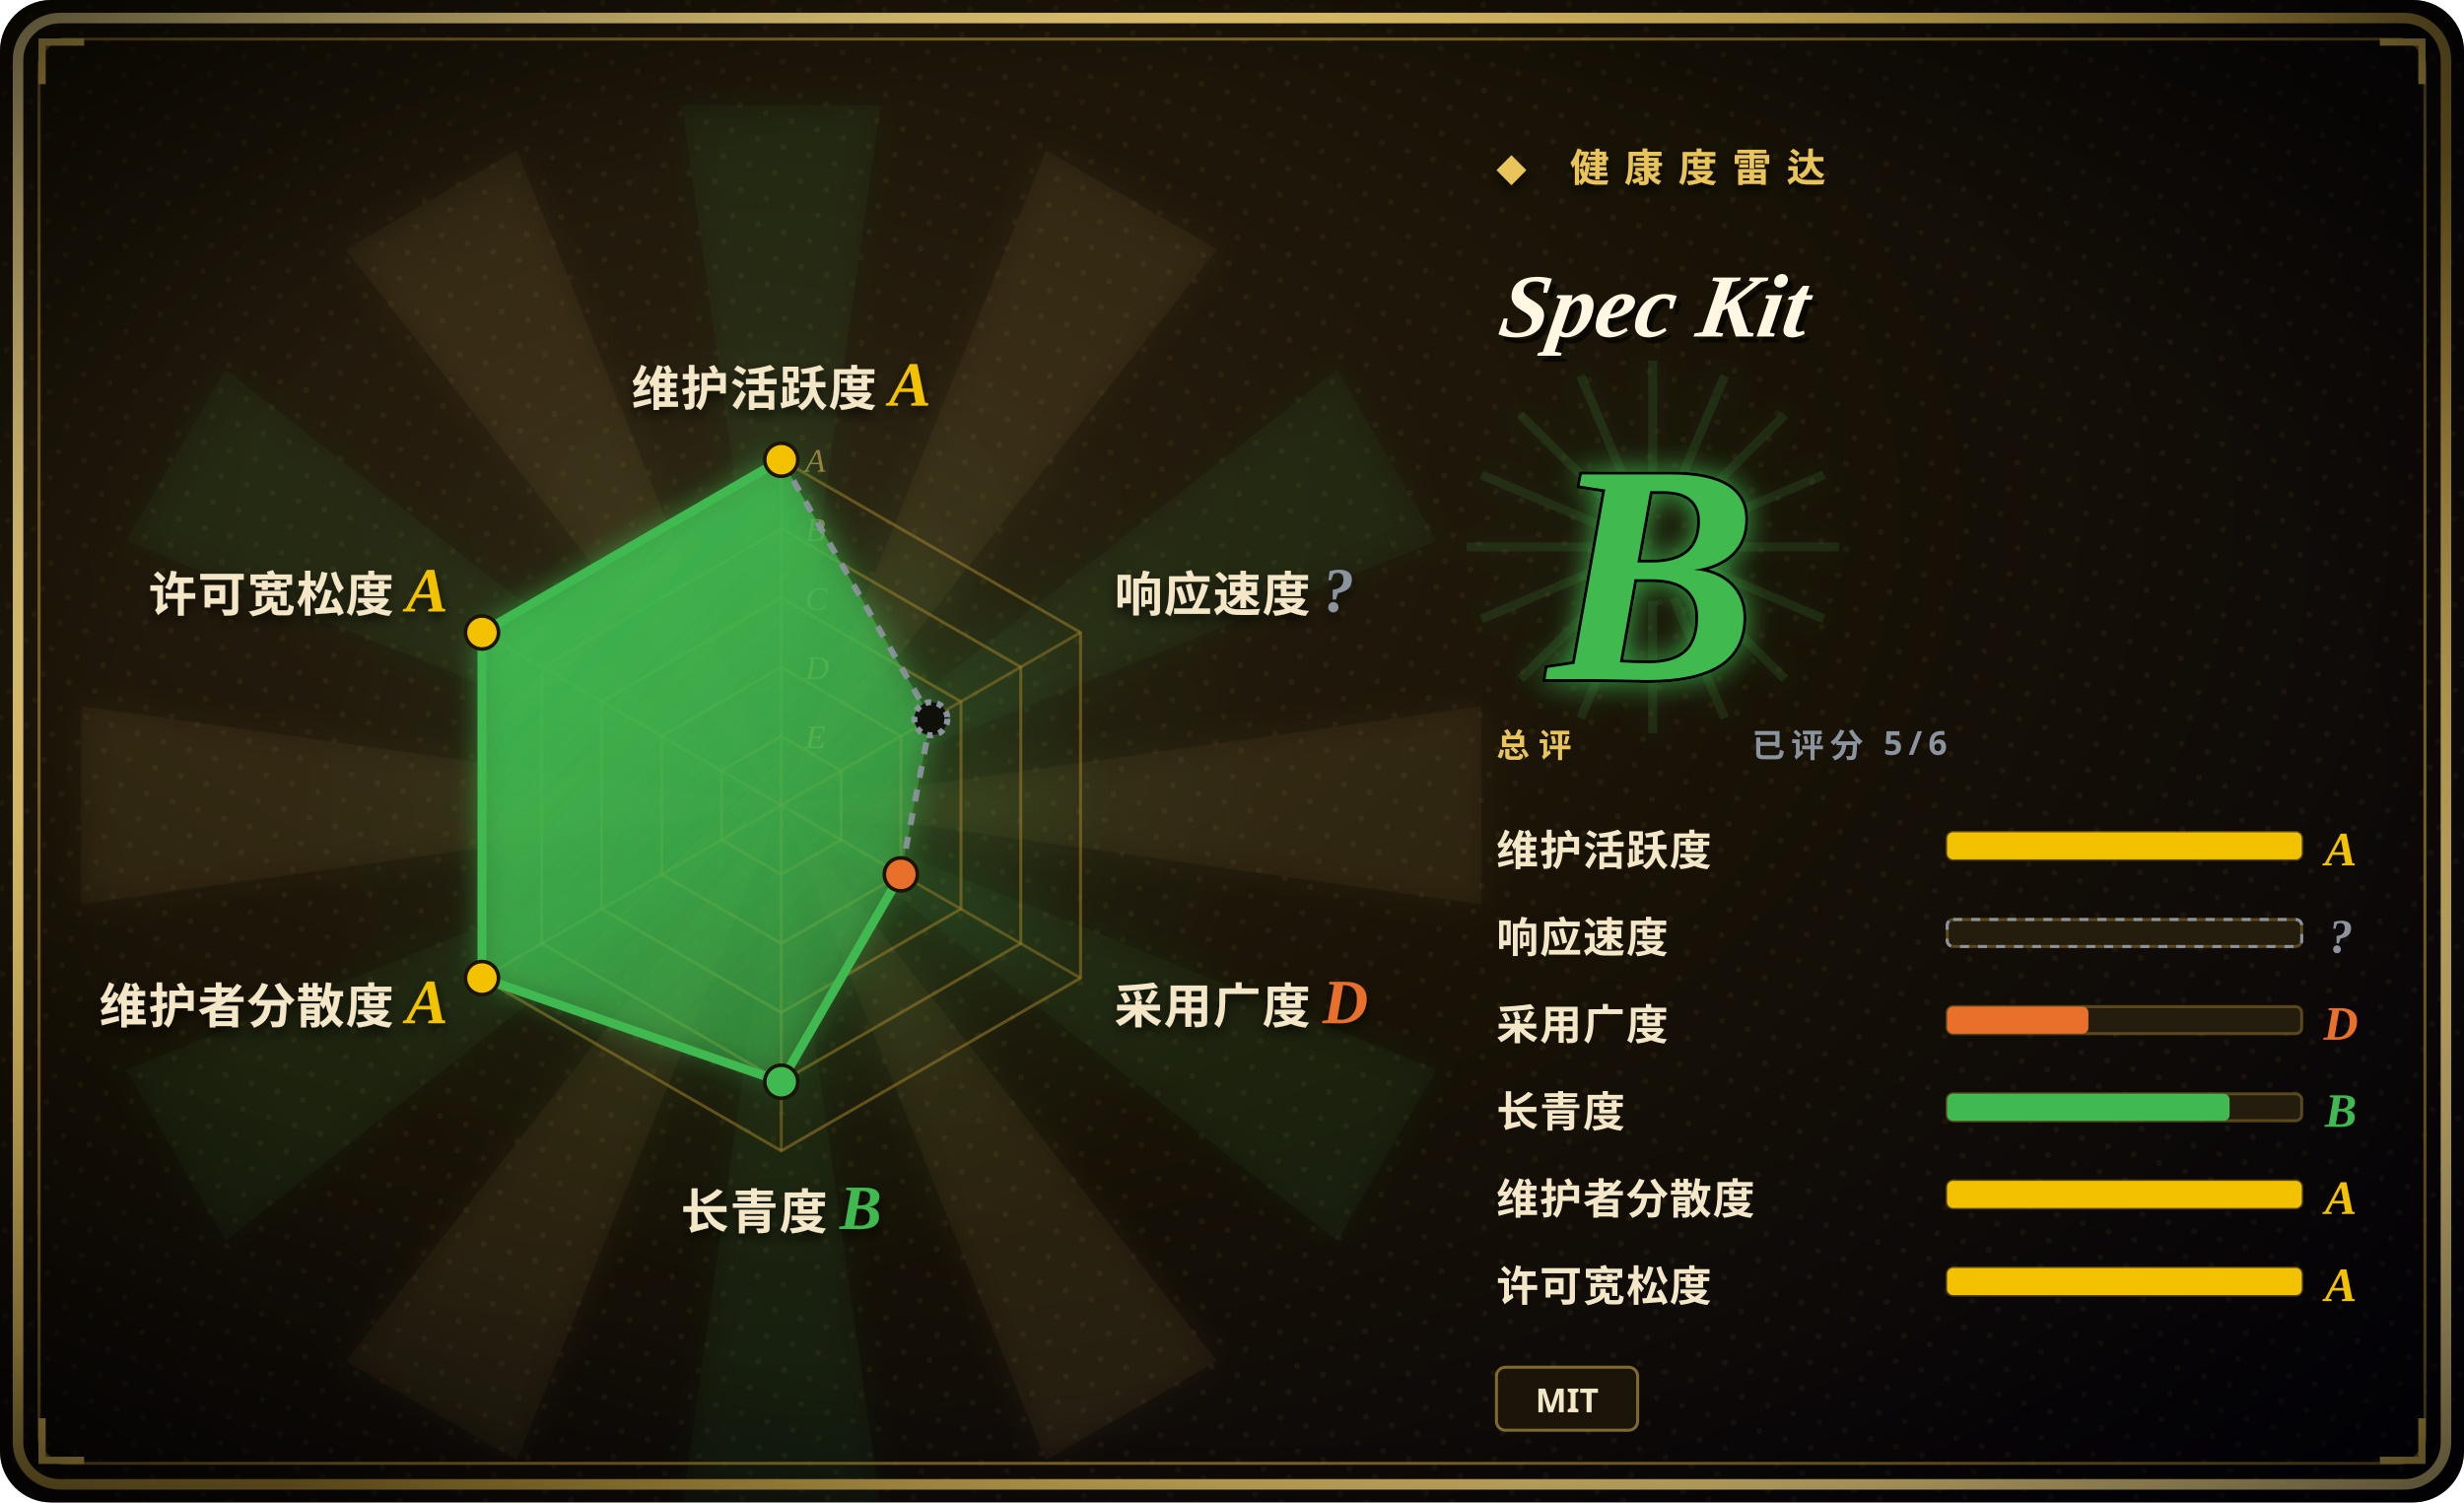
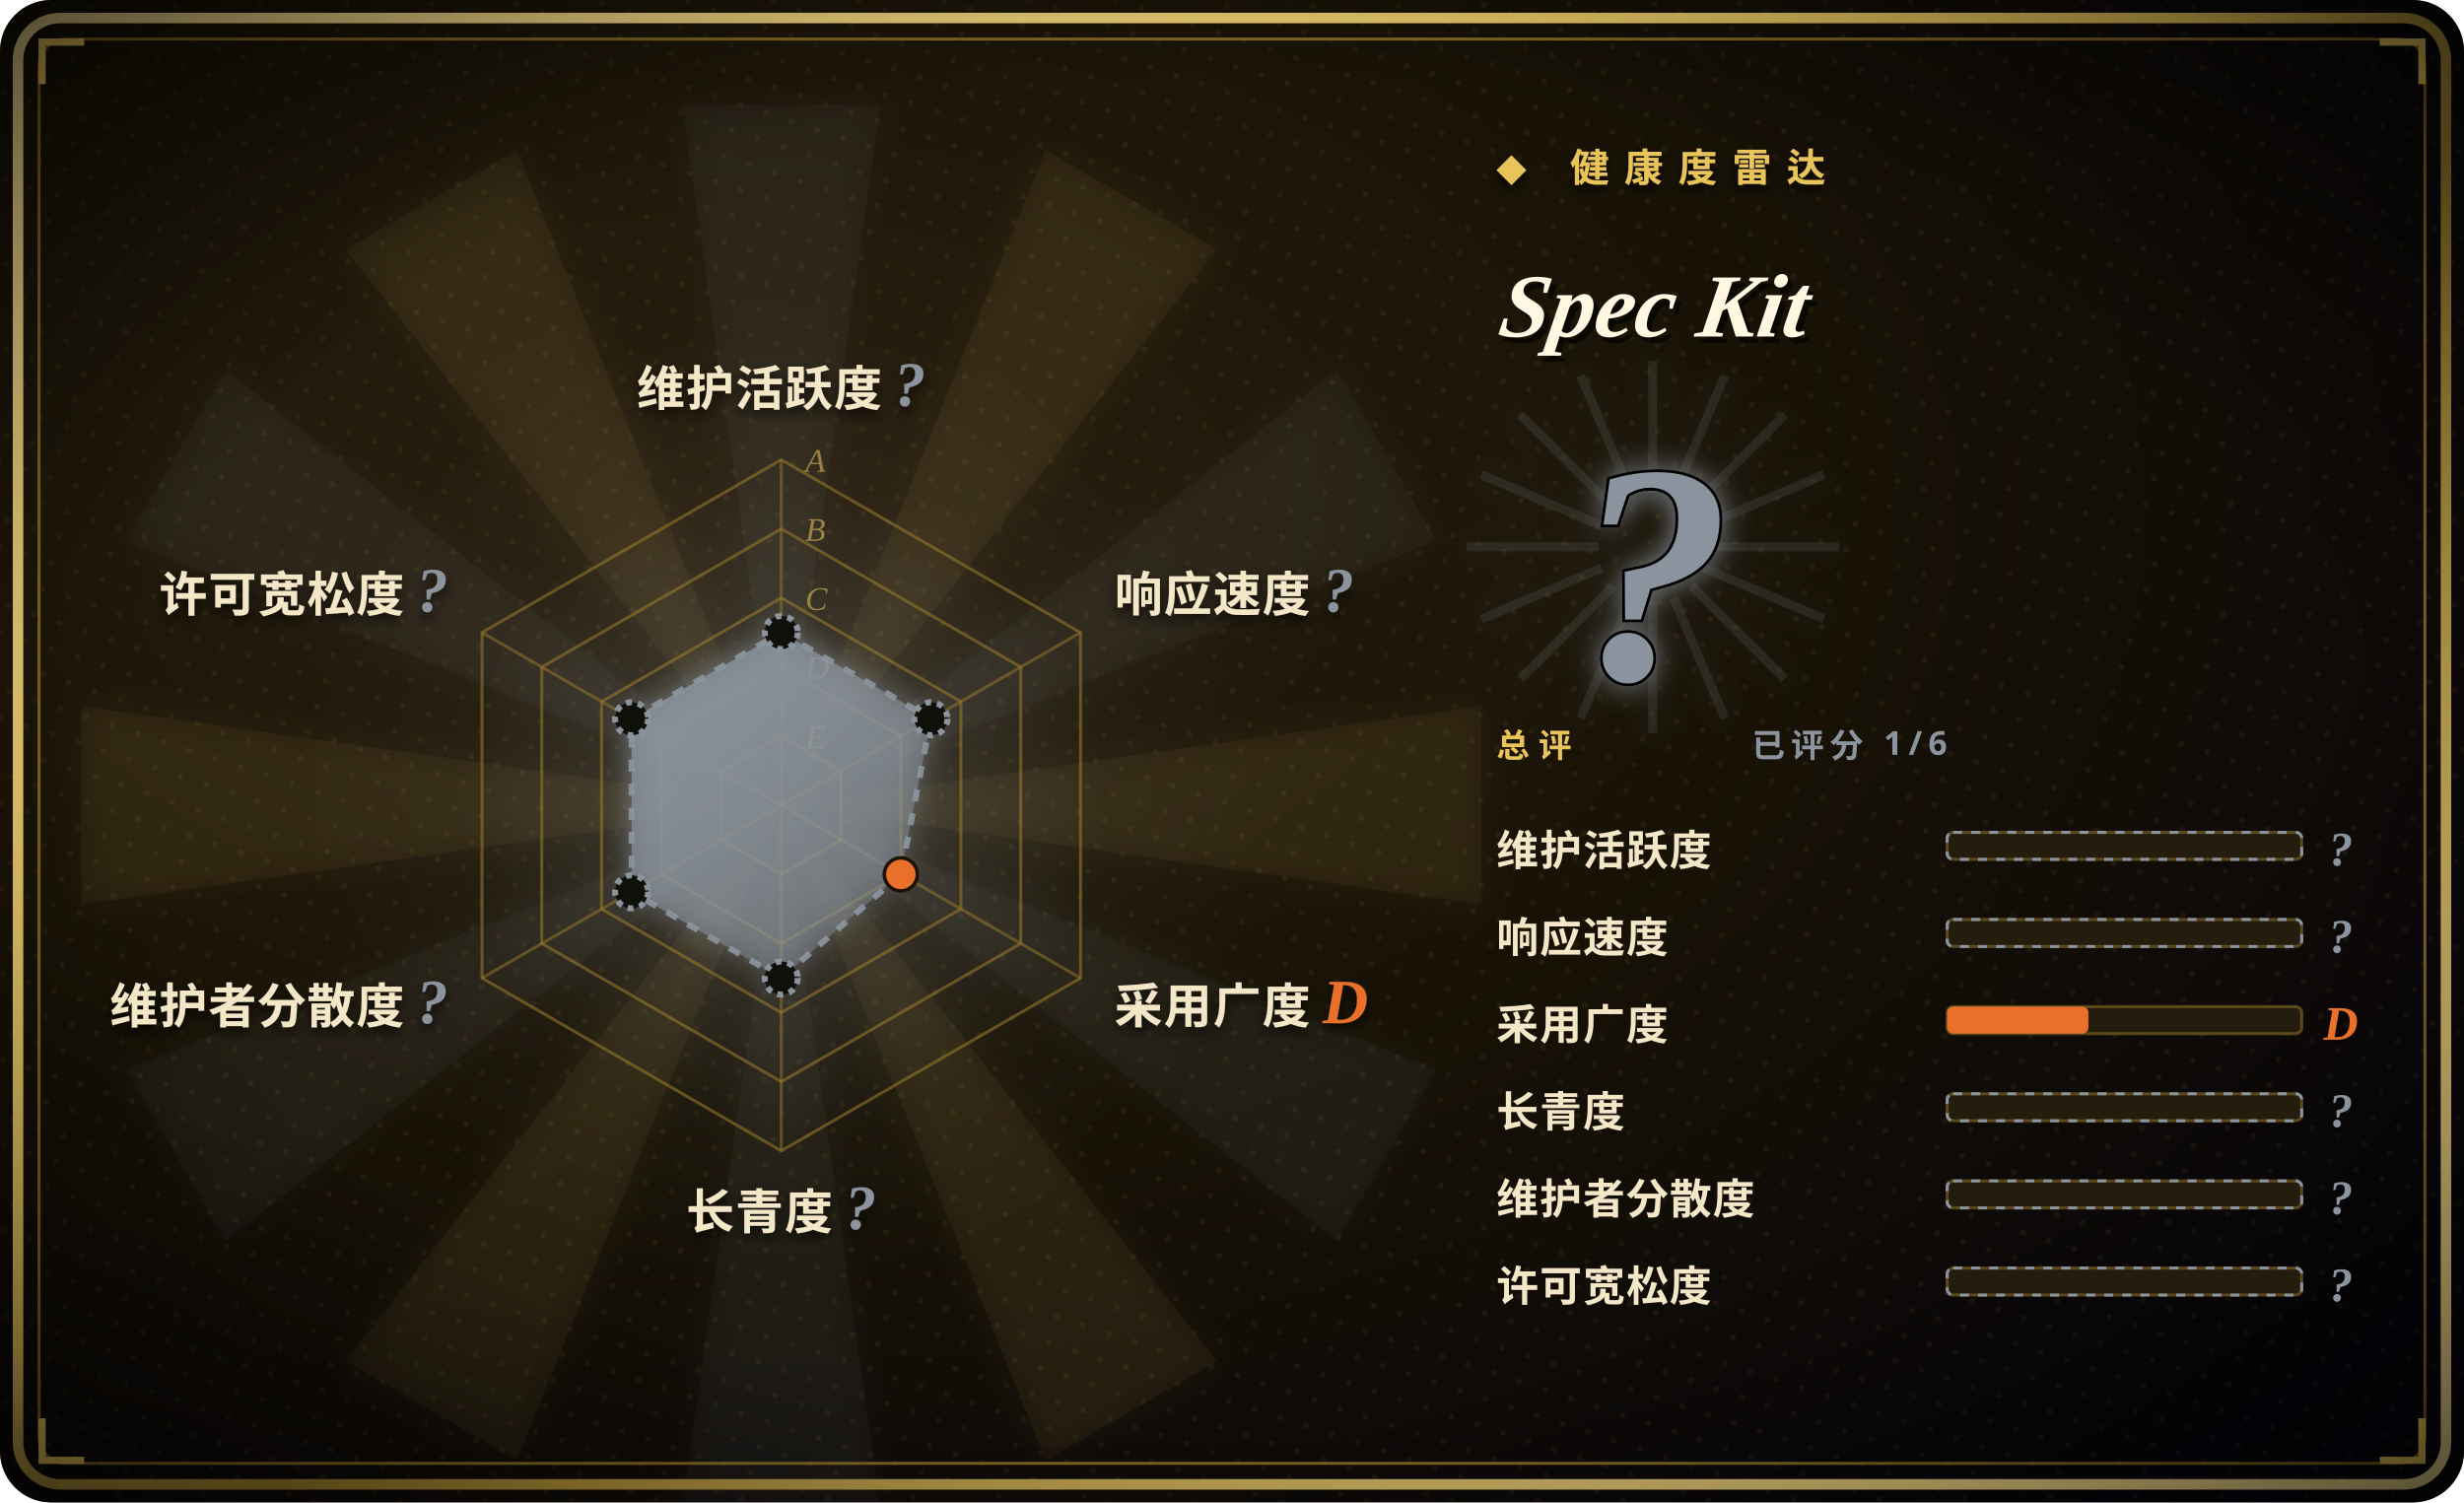
<svg xmlns="http://www.w3.org/2000/svg" width="820" height="500" viewBox="0 0 820 500">
  <defs>
    <radialGradient id="bg" cx="30%" cy="34%" r="90%">
      <stop offset="0%" stop-color="#2a2010" />
      <stop offset="48%" stop-color="#181206" />
      <stop offset="100%" stop-color="#05030a" />
    </radialGradient>
    <radialGradient id="vig" cx="50%" cy="50%" r="72%">
      <stop offset="62%" stop-color="#000000" stop-opacity="0" />
      <stop offset="100%" stop-color="#000000" stop-opacity="0.72" />
    </radialGradient>
    <linearGradient id="frame" x1="0" y1="0" x2="1" y2="1">
      <stop offset="0%" stop-color="#f6dd92" />
      <stop offset="45%" stop-color="#E8C45A" />
      <stop offset="55%" stop-color="#9c7d2a" />
      <stop offset="100%" stop-color="#f6dd92" />
    </linearGradient>
    <linearGradient id="poly" x1="0" y1="0" x2="0.7" y2="1">
-       <stop offset="0%" stop-color="#3FB950" stop-opacity="0.92" />
-       <stop offset="100%" stop-color="#3FB950" stop-opacity="0.34" />
+       <stop offset="0%" stop-color="#8B949E" stop-opacity="0.92" />
+       <stop offset="100%" stop-color="#8B949E" stop-opacity="0.34" />
    </linearGradient>
    <radialGradient id="halo" cx="50%" cy="50%" r="50%">
-       <stop offset="0%" stop-color="#3FB950" stop-opacity="0.34" />
-       <stop offset="68%" stop-color="#3FB950" stop-opacity="0.04" />
-       <stop offset="100%" stop-color="#3FB950" stop-opacity="0" />
+       <stop offset="0%" stop-color="#8B949E" stop-opacity="0.34" />
+       <stop offset="68%" stop-color="#8B949E" stop-opacity="0.04" />
+       <stop offset="100%" stop-color="#8B949E" stop-opacity="0" />
    </radialGradient>
    <filter id="glow" x="-60%" y="-60%" width="220%" height="220%">
      <feGaussianBlur stdDeviation="5" result="b" />
      <feMerge>
        <feMergeNode in="b" />
        <feMergeNode in="SourceGraphic" />
      </feMerge>
    </filter>
    <filter id="soft" x="-30%" y="-30%" width="160%" height="160%">
      <feDropShadow dx="0" dy="2" stdDeviation="2" flood-color="#000" flood-opacity="0.7" />
    </filter>
    <pattern id="halftone" width="9" height="9" patternUnits="userSpaceOnUse" patternTransform="rotate(18)">
      <circle cx="2" cy="2" r="1" fill="#E8C45A" fill-opacity="0.06" />
    </pattern>
  </defs>
  <rect width="820" height="500" rx="17" fill="url(#bg)" />
  <rect width="820" height="500" rx="17" fill="url(#halftone)" />
  <g opacity="0.5" filter="url(#glow)">
    <path d="M260,268 L493,235 L493,301 Z" fill="#E8C45A" fill-opacity="0.10" />
-     <path d="M260,268 L478,356 L445,413 Z" fill="#3FB950" fill-opacity="0.10" />
+     <path d="M260,268 L478,356 L445,413 Z" fill="#8B949E" fill-opacity="0.10" />
    <path d="M260,268 L405,453 L348,486 Z" fill="#E8C45A" fill-opacity="0.10" />
-     <path d="M260,268 L293,501 L227,501 Z" fill="#3FB950" fill-opacity="0.10" />
+     <path d="M260,268 L293,501 L227,501 Z" fill="#8B949E" fill-opacity="0.10" />
    <path d="M260,268 L172,486 L115,453 Z" fill="#E8C45A" fill-opacity="0.10" />
-     <path d="M260,268 L75,413 L42,356 Z" fill="#3FB950" fill-opacity="0.10" />
+     <path d="M260,268 L75,413 L42,356 Z" fill="#8B949E" fill-opacity="0.10" />
    <path d="M260,268 L27,301 L27,235 Z" fill="#E8C45A" fill-opacity="0.10" />
-     <path d="M260,268 L42,180 L75,123 Z" fill="#3FB950" fill-opacity="0.10" />
+     <path d="M260,268 L42,180 L75,123 Z" fill="#8B949E" fill-opacity="0.10" />
    <path d="M260,268 L115,83 L172,50 Z" fill="#E8C45A" fill-opacity="0.10" />
-     <path d="M260,268 L227,35 L293,35 Z" fill="#3FB950" fill-opacity="0.10" />
+     <path d="M260,268 L227,35 L293,35 Z" fill="#8B949E" fill-opacity="0.10" />
    <path d="M260,268 L348,50 L405,83 Z" fill="#E8C45A" fill-opacity="0.10" />
-     <path d="M260,268 L445,123 L478,180 Z" fill="#3FB950" fill-opacity="0.10" />
+     <path d="M260,268 L445,123 L478,180 Z" fill="#8B949E" fill-opacity="0.10" />
  </g>
  <circle cx="260" cy="268" r="161" fill="url(#halo)" />
  <rect x="6" y="6" width="808" height="488" rx="14" fill="none" stroke="url(#frame)" stroke-width="3.5" />
  <rect x="13" y="13" width="794" height="474" rx="9" fill="none" stroke="#9c7d2a" stroke-width="1" stroke-opacity="0.8" />
  <path d="M14,28 L14,14 L28,14" fill="none" stroke="#E8C45A" stroke-width="2.4" />
  <path d="M806,28 L806,14 L792,14" fill="none" stroke="#E8C45A" stroke-width="2.4" />
  <path d="M14,472 L14,486 L28,486" fill="none" stroke="#E8C45A" stroke-width="2.4" />
  <path d="M806,472 L806,486 L792,486" fill="none" stroke="#E8C45A" stroke-width="2.4" />
  <rect width="820" height="500" rx="17" fill="url(#vig)" />
  <polygon points="260.0,153.0 359.6,210.5 359.6,325.5 260.0,383.0 160.4,325.5 160.4,210.5" fill="none" stroke="#9c7d2a" stroke-opacity="0.55" stroke-width="1" />
  <polygon points="260.0,176.0 339.7,222.0 339.7,314.0 260.0,360.0 180.3,314.0 180.3,222.0" fill="none" stroke="#9c7d2a" stroke-opacity="0.55" stroke-width="1" />
  <polygon points="260.0,199.0 319.8,233.5 319.8,302.5 260.0,337.0 200.2,302.5 200.2,233.5" fill="none" stroke="#9c7d2a" stroke-opacity="0.55" stroke-width="1" />
  <polygon points="260.0,222.0 299.8,245.0 299.8,291.0 260.0,314.0 220.2,291.0 220.2,245.0" fill="none" stroke="#9c7d2a" stroke-opacity="0.55" stroke-width="1" />
  <polygon points="260.0,245.0 279.9,256.5 279.9,279.5 260.0,291.0 240.1,279.5 240.1,256.5" fill="none" stroke="#9c7d2a" stroke-opacity="0.55" stroke-width="1" />
  <line x1="260" y1="268" x2="260.0" y2="153.0" stroke="#9c7d2a" stroke-opacity="0.5" stroke-width="1" />
  <line x1="260" y1="268" x2="359.6" y2="210.5" stroke="#9c7d2a" stroke-opacity="0.5" stroke-width="1" />
  <line x1="260" y1="268" x2="359.6" y2="325.5" stroke="#9c7d2a" stroke-opacity="0.5" stroke-width="1" />
  <line x1="260" y1="268" x2="260.0" y2="383.0" stroke="#9c7d2a" stroke-opacity="0.5" stroke-width="1" />
  <line x1="260" y1="268" x2="160.4" y2="325.5" stroke="#9c7d2a" stroke-opacity="0.5" stroke-width="1" />
  <line x1="260" y1="268" x2="160.4" y2="210.5" stroke="#9c7d2a" stroke-opacity="0.5" stroke-width="1" />
  <text x="268" y="157.0" font-size="11" font-style="italic" fill="#E8C45A" fill-opacity="0.55" font-family="'Georgia','Times New Roman',serif">A</text>
  <text x="268" y="180.0" font-size="11" font-style="italic" fill="#E8C45A" fill-opacity="0.55" font-family="'Georgia','Times New Roman',serif">B</text>
  <text x="268" y="203.0" font-size="11" font-style="italic" fill="#E8C45A" fill-opacity="0.55" font-family="'Georgia','Times New Roman',serif">C</text>
  <text x="268" y="226.0" font-size="11" font-style="italic" fill="#E8C45A" fill-opacity="0.55" font-family="'Georgia','Times New Roman',serif">D</text>
  <text x="268" y="249.0" font-size="11" font-style="italic" fill="#E8C45A" fill-opacity="0.55" font-family="'Georgia','Times New Roman',serif">E</text>
-   <polygon points="260.0,153.0 309.8,239.2 299.8,291.0 260.0,360.0 160.4,325.5 160.4,210.5" fill="url(#poly)" filter="url(#glow)" />
-   <line x1="260.0" y1="153.0" x2="309.8" y2="239.2" stroke="#8B949E" stroke-width="2" stroke-dasharray="4 4" stroke-opacity="0.92" />
+   <polygon points="260.0,210.5 309.8,239.2 299.8,291.0 260.0,325.5 210.2,296.8 210.2,239.2" fill="url(#poly)" filter="url(#glow)" />
+   <line x1="260.0" y1="210.5" x2="309.8" y2="239.2" stroke="#8B949E" stroke-width="2" stroke-dasharray="4 4" stroke-opacity="0.92" />
  <line x1="309.8" y1="239.2" x2="299.8" y2="291.0" stroke="#8B949E" stroke-width="2" stroke-dasharray="4 4" stroke-opacity="0.92" />
-   <line x1="299.8" y1="291.0" x2="260.0" y2="360.0" stroke="#3FB950" stroke-width="3" />
-   <line x1="260.0" y1="360.0" x2="160.4" y2="325.5" stroke="#3FB950" stroke-width="3" />
-   <line x1="160.4" y1="325.5" x2="160.4" y2="210.5" stroke="#3FB950" stroke-width="3" />
-   <line x1="160.4" y1="210.5" x2="260.0" y2="153.0" stroke="#3FB950" stroke-width="3" />
-   <circle cx="260.0" cy="153.0" r="5.5" fill="#F2C200" stroke="#1a1306" stroke-width="1.2" />
+   <line x1="299.8" y1="291.0" x2="260.0" y2="325.5" stroke="#8B949E" stroke-width="2" stroke-dasharray="4 4" stroke-opacity="0.92" />
+   <line x1="260.0" y1="325.5" x2="210.2" y2="296.8" stroke="#8B949E" stroke-width="2" stroke-dasharray="4 4" stroke-opacity="0.92" />
+   <line x1="210.2" y1="296.8" x2="210.2" y2="239.2" stroke="#8B949E" stroke-width="2" stroke-dasharray="4 4" stroke-opacity="0.92" />
+   <line x1="210.2" y1="239.2" x2="260.0" y2="210.5" stroke="#8B949E" stroke-width="2" stroke-dasharray="4 4" stroke-opacity="0.92" />
+   <circle cx="260.0" cy="210.5" r="5.5" fill="#10100b" stroke="#8B949E" stroke-width="2" stroke-dasharray="2 2" />
  <circle cx="309.8" cy="239.2" r="5.5" fill="#10100b" stroke="#8B949E" stroke-width="2" stroke-dasharray="2 2" />
  <circle cx="299.8" cy="291.0" r="5.5" fill="#E8702A" stroke="#1a1306" stroke-width="1.2" />
-   <circle cx="260.0" cy="360.0" r="5.5" fill="#3FB950" stroke="#1a1306" stroke-width="1.2" />
-   <circle cx="160.4" cy="325.5" r="5.5" fill="#F2C200" stroke="#1a1306" stroke-width="1.2" />
-   <circle cx="160.4" cy="210.5" r="5.5" fill="#F2C200" stroke="#1a1306" stroke-width="1.2" />
-   <text x="260.0" y="135.0" font-size="16" font-weight="900" fill="#f3e7c8" text-anchor="middle" font-family="'PingFang SC','Hiragino Sans GB','Heiti SC','Microsoft YaHei',sans-serif" letter-spacing="0.4" filter="url(#soft)">维护活跃度 <tspan fill="#F2C200" font-family="'Georgia','Times New Roman',serif" font-style="italic" font-size="21">A</tspan>
+   <circle cx="260.0" cy="325.5" r="5.5" fill="#10100b" stroke="#8B949E" stroke-width="2" stroke-dasharray="2 2" />
+   <circle cx="210.2" cy="296.8" r="5.5" fill="#10100b" stroke="#8B949E" stroke-width="2" stroke-dasharray="2 2" />
+   <circle cx="210.2" cy="239.2" r="5.5" fill="#10100b" stroke="#8B949E" stroke-width="2" stroke-dasharray="2 2" />
+   <text x="260.0" y="135.0" font-size="16" font-weight="900" fill="#f3e7c8" text-anchor="middle" font-family="'PingFang SC','Hiragino Sans GB','Heiti SC','Microsoft YaHei',sans-serif" letter-spacing="0.4" filter="url(#soft)">维护活跃度 <tspan fill="#8B949E" font-family="'Georgia','Times New Roman',serif" font-style="italic" font-size="21">?</tspan>
  </text>
  <text x="370.9" y="203.5" font-size="16" font-weight="900" fill="#f3e7c8" text-anchor="start" font-family="'PingFang SC','Hiragino Sans GB','Heiti SC','Microsoft YaHei',sans-serif" letter-spacing="0.4" filter="url(#soft)">响应速度 <tspan fill="#8B949E" font-family="'Georgia','Times New Roman',serif" font-style="italic" font-size="21">?</tspan>
  </text>
  <text x="370.9" y="340.5" font-size="16" font-weight="900" fill="#f3e7c8" text-anchor="start" font-family="'PingFang SC','Hiragino Sans GB','Heiti SC','Microsoft YaHei',sans-serif" letter-spacing="0.4" filter="url(#soft)">采用广度 <tspan fill="#E8702A" font-family="'Georgia','Times New Roman',serif" font-style="italic" font-size="21">D</tspan>
  </text>
-   <text x="260.0" y="409.0" font-size="16" font-weight="900" fill="#f3e7c8" text-anchor="middle" font-family="'PingFang SC','Hiragino Sans GB','Heiti SC','Microsoft YaHei',sans-serif" letter-spacing="0.4" filter="url(#soft)">长青度 <tspan fill="#3FB950" font-family="'Georgia','Times New Roman',serif" font-style="italic" font-size="21">B</tspan>
+   <text x="260.0" y="409.0" font-size="16" font-weight="900" fill="#f3e7c8" text-anchor="middle" font-family="'PingFang SC','Hiragino Sans GB','Heiti SC','Microsoft YaHei',sans-serif" letter-spacing="0.4" filter="url(#soft)">长青度 <tspan fill="#8B949E" font-family="'Georgia','Times New Roman',serif" font-style="italic" font-size="21">?</tspan>
  </text>
-   <text x="149.1" y="340.5" font-size="16" font-weight="900" fill="#f3e7c8" text-anchor="end" font-family="'PingFang SC','Hiragino Sans GB','Heiti SC','Microsoft YaHei',sans-serif" letter-spacing="0.4" filter="url(#soft)">维护者分散度 <tspan fill="#F2C200" font-family="'Georgia','Times New Roman',serif" font-style="italic" font-size="21">A</tspan>
+   <text x="149.1" y="340.5" font-size="16" font-weight="900" fill="#f3e7c8" text-anchor="end" font-family="'PingFang SC','Hiragino Sans GB','Heiti SC','Microsoft YaHei',sans-serif" letter-spacing="0.4" filter="url(#soft)">维护者分散度 <tspan fill="#8B949E" font-family="'Georgia','Times New Roman',serif" font-style="italic" font-size="21">?</tspan>
  </text>
-   <text x="149.1" y="203.5" font-size="16" font-weight="900" fill="#f3e7c8" text-anchor="end" font-family="'PingFang SC','Hiragino Sans GB','Heiti SC','Microsoft YaHei',sans-serif" letter-spacing="0.4" filter="url(#soft)">许可宽松度 <tspan fill="#F2C200" font-family="'Georgia','Times New Roman',serif" font-style="italic" font-size="21">A</tspan>
+   <text x="149.1" y="203.5" font-size="16" font-weight="900" fill="#f3e7c8" text-anchor="end" font-family="'PingFang SC','Hiragino Sans GB','Heiti SC','Microsoft YaHei',sans-serif" letter-spacing="0.4" filter="url(#soft)">许可宽松度 <tspan fill="#8B949E" font-family="'Georgia','Times New Roman',serif" font-style="italic" font-size="21">?</tspan>
  </text>
  <text x="498" y="60" font-size="13" letter-spacing="5" fill="#E8C45A" font-weight="900" font-family="'PingFang SC','Hiragino Sans GB','Heiti SC','Microsoft YaHei',sans-serif" filter="url(#soft)">◆ 健康度雷达</text>
  <g transform="translate(498,112) skewX(-9)">
    <text x="2" y="2" font-size="30" font-weight="900" font-style="italic" fill="#000" fill-opacity="0.6" font-family="'Georgia','Times New Roman',serif">Spec Kit</text>
    <text x="0" y="0" font-size="30" font-weight="900" font-style="italic" fill="#fff7e2" font-family="'Georgia','Times New Roman',serif">Spec Kit</text>
  </g>
  <line x1="498" y1="124" x2="648" y2="124" stroke="url(#frame)" stroke-width="2" />
  <g opacity="0.85" filter="url(#glow)">
-     <line x1="568" y1="182" x2="612" y2="182" stroke="#3FB950" stroke-opacity="0.16" stroke-width="3" />
-     <line x1="567" y1="189" x2="607" y2="206" stroke="#3FB950" stroke-opacity="0.16" stroke-width="3" />
-     <line x1="563" y1="195" x2="594" y2="226" stroke="#3FB950" stroke-opacity="0.16" stroke-width="3" />
-     <line x1="557" y1="199" x2="574" y2="239" stroke="#3FB950" stroke-opacity="0.16" stroke-width="3" />
-     <line x1="550" y1="200" x2="550" y2="244" stroke="#3FB950" stroke-opacity="0.16" stroke-width="3" />
-     <line x1="543" y1="199" x2="526" y2="239" stroke="#3FB950" stroke-opacity="0.16" stroke-width="3" />
-     <line x1="537" y1="195" x2="506" y2="226" stroke="#3FB950" stroke-opacity="0.16" stroke-width="3" />
-     <line x1="533" y1="189" x2="493" y2="206" stroke="#3FB950" stroke-opacity="0.16" stroke-width="3" />
-     <line x1="532" y1="182" x2="488" y2="182" stroke="#3FB950" stroke-opacity="0.16" stroke-width="3" />
-     <line x1="533" y1="175" x2="493" y2="158" stroke="#3FB950" stroke-opacity="0.16" stroke-width="3" />
-     <line x1="537" y1="169" x2="506" y2="138" stroke="#3FB950" stroke-opacity="0.16" stroke-width="3" />
-     <line x1="543" y1="165" x2="526" y2="125" stroke="#3FB950" stroke-opacity="0.16" stroke-width="3" />
-     <line x1="550" y1="164" x2="550" y2="120" stroke="#3FB950" stroke-opacity="0.16" stroke-width="3" />
-     <line x1="557" y1="165" x2="574" y2="125" stroke="#3FB950" stroke-opacity="0.16" stroke-width="3" />
-     <line x1="563" y1="169" x2="594" y2="138" stroke="#3FB950" stroke-opacity="0.16" stroke-width="3" />
-     <line x1="567" y1="175" x2="607" y2="158" stroke="#3FB950" stroke-opacity="0.16" stroke-width="3" />
+     <line x1="568" y1="182" x2="612" y2="182" stroke="#8B949E" stroke-opacity="0.16" stroke-width="3" />
+     <line x1="567" y1="189" x2="607" y2="206" stroke="#8B949E" stroke-opacity="0.16" stroke-width="3" />
+     <line x1="563" y1="195" x2="594" y2="226" stroke="#8B949E" stroke-opacity="0.16" stroke-width="3" />
+     <line x1="557" y1="199" x2="574" y2="239" stroke="#8B949E" stroke-opacity="0.16" stroke-width="3" />
+     <line x1="550" y1="200" x2="550" y2="244" stroke="#8B949E" stroke-opacity="0.16" stroke-width="3" />
+     <line x1="543" y1="199" x2="526" y2="239" stroke="#8B949E" stroke-opacity="0.16" stroke-width="3" />
+     <line x1="537" y1="195" x2="506" y2="226" stroke="#8B949E" stroke-opacity="0.16" stroke-width="3" />
+     <line x1="533" y1="189" x2="493" y2="206" stroke="#8B949E" stroke-opacity="0.16" stroke-width="3" />
+     <line x1="532" y1="182" x2="488" y2="182" stroke="#8B949E" stroke-opacity="0.16" stroke-width="3" />
+     <line x1="533" y1="175" x2="493" y2="158" stroke="#8B949E" stroke-opacity="0.16" stroke-width="3" />
+     <line x1="537" y1="169" x2="506" y2="138" stroke="#8B949E" stroke-opacity="0.16" stroke-width="3" />
+     <line x1="543" y1="165" x2="526" y2="125" stroke="#8B949E" stroke-opacity="0.16" stroke-width="3" />
+     <line x1="550" y1="164" x2="550" y2="120" stroke="#8B949E" stroke-opacity="0.16" stroke-width="3" />
+     <line x1="557" y1="165" x2="574" y2="125" stroke="#8B949E" stroke-opacity="0.16" stroke-width="3" />
+     <line x1="563" y1="169" x2="594" y2="138" stroke="#8B949E" stroke-opacity="0.16" stroke-width="3" />
+     <line x1="567" y1="175" x2="607" y2="158" stroke="#8B949E" stroke-opacity="0.16" stroke-width="3" />
  </g>
-   <text x="550" y="226" font-size="104" font-weight="900" font-style="italic" text-anchor="middle" fill="#3FB950" stroke="#000" stroke-width="2" paint-order="stroke" font-family="'Georgia','Times New Roman',serif" filter="url(#glow)">B</text>
+   <text x="550" y="226" font-size="104" font-weight="900" font-style="italic" text-anchor="middle" fill="#8B949E" stroke="#000" stroke-width="2" paint-order="stroke" font-family="'Georgia','Times New Roman',serif" filter="url(#glow)">?</text>
  <text x="498" y="252" font-size="11" letter-spacing="3" fill="#E8C45A" font-family="'PingFang SC','Hiragino Sans GB','Heiti SC','Microsoft YaHei',sans-serif" font-weight="900">总评</text>
-   <text x="648" y="252" font-size="11" letter-spacing="2" fill="#8B949E" font-family="'PingFang SC','Hiragino Sans GB','Heiti SC','Microsoft YaHei',sans-serif" font-weight="900" text-anchor="end">已评分 5/6</text>
+   <text x="648" y="252" font-size="11" letter-spacing="2" fill="#8B949E" font-family="'PingFang SC','Hiragino Sans GB','Heiti SC','Microsoft YaHei',sans-serif" font-weight="900" text-anchor="end">已评分 1/6</text>
  <text x="498" y="288" font-size="14" font-weight="900" fill="#f3e7c8" font-family="'PingFang SC','Hiragino Sans GB','Heiti SC','Microsoft YaHei',sans-serif" letter-spacing="0.4">维护活跃度</text>
  <rect x="648" y="277" width="118" height="9" rx="2" fill="#241d0e" stroke="#9c7d2a" stroke-opacity="0.5" />
-   <rect x="648" y="277" width="118" height="9" rx="2" fill="#F2C200" />
-   <text x="779" y="288" font-size="16" font-weight="900" font-style="italic" fill="#F2C200" font-family="'Georgia','Times New Roman',serif" text-anchor="middle">A</text>
+   <rect x="648" y="277" width="118" height="9" rx="2" fill="none" stroke="#8B949E" stroke-dasharray="3 3" />
+   <text x="779" y="288" font-size="16" font-weight="900" font-style="italic" fill="#8B949E" font-family="'Georgia','Times New Roman',serif" text-anchor="middle">?</text>
  <text x="498" y="317" font-size="14" font-weight="900" fill="#f3e7c8" font-family="'PingFang SC','Hiragino Sans GB','Heiti SC','Microsoft YaHei',sans-serif" letter-spacing="0.4">响应速度</text>
  <rect x="648" y="306" width="118" height="9" rx="2" fill="#241d0e" stroke="#9c7d2a" stroke-opacity="0.5" />
  <rect x="648" y="306" width="118" height="9" rx="2" fill="none" stroke="#8B949E" stroke-dasharray="3 3" />
  <text x="779" y="317" font-size="16" font-weight="900" font-style="italic" fill="#8B949E" font-family="'Georgia','Times New Roman',serif" text-anchor="middle">?</text>
  <text x="498" y="346" font-size="14" font-weight="900" fill="#f3e7c8" font-family="'PingFang SC','Hiragino Sans GB','Heiti SC','Microsoft YaHei',sans-serif" letter-spacing="0.4">采用广度</text>
  <rect x="648" y="335" width="118" height="9" rx="2" fill="#241d0e" stroke="#9c7d2a" stroke-opacity="0.5" />
  <rect x="648" y="335" width="47" height="9" rx="2" fill="#E8702A" />
  <text x="779" y="346" font-size="16" font-weight="900" font-style="italic" fill="#E8702A" font-family="'Georgia','Times New Roman',serif" text-anchor="middle">D</text>
  <text x="498" y="375" font-size="14" font-weight="900" fill="#f3e7c8" font-family="'PingFang SC','Hiragino Sans GB','Heiti SC','Microsoft YaHei',sans-serif" letter-spacing="0.4">长青度</text>
  <rect x="648" y="364" width="118" height="9" rx="2" fill="#241d0e" stroke="#9c7d2a" stroke-opacity="0.5" />
-   <rect x="648" y="364" width="94" height="9" rx="2" fill="#3FB950" />
-   <text x="779" y="375" font-size="16" font-weight="900" font-style="italic" fill="#3FB950" font-family="'Georgia','Times New Roman',serif" text-anchor="middle">B</text>
+   <rect x="648" y="364" width="118" height="9" rx="2" fill="none" stroke="#8B949E" stroke-dasharray="3 3" />
+   <text x="779" y="375" font-size="16" font-weight="900" font-style="italic" fill="#8B949E" font-family="'Georgia','Times New Roman',serif" text-anchor="middle">?</text>
  <text x="498" y="404" font-size="14" font-weight="900" fill="#f3e7c8" font-family="'PingFang SC','Hiragino Sans GB','Heiti SC','Microsoft YaHei',sans-serif" letter-spacing="0.4">维护者分散度</text>
  <rect x="648" y="393" width="118" height="9" rx="2" fill="#241d0e" stroke="#9c7d2a" stroke-opacity="0.5" />
-   <rect x="648" y="393" width="118" height="9" rx="2" fill="#F2C200" />
-   <text x="779" y="404" font-size="16" font-weight="900" font-style="italic" fill="#F2C200" font-family="'Georgia','Times New Roman',serif" text-anchor="middle">A</text>
+   <rect x="648" y="393" width="118" height="9" rx="2" fill="none" stroke="#8B949E" stroke-dasharray="3 3" />
+   <text x="779" y="404" font-size="16" font-weight="900" font-style="italic" fill="#8B949E" font-family="'Georgia','Times New Roman',serif" text-anchor="middle">?</text>
  <text x="498" y="433" font-size="14" font-weight="900" fill="#f3e7c8" font-family="'PingFang SC','Hiragino Sans GB','Heiti SC','Microsoft YaHei',sans-serif" letter-spacing="0.4">许可宽松度</text>
  <rect x="648" y="422" width="118" height="9" rx="2" fill="#241d0e" stroke="#9c7d2a" stroke-opacity="0.5" />
-   <rect x="648" y="422" width="118" height="9" rx="2" fill="#F2C200" />
-   <text x="779" y="433" font-size="16" font-weight="900" font-style="italic" fill="#F2C200" font-family="'Georgia','Times New Roman',serif" text-anchor="middle">A</text>
-   <rect x="498" y="455" width="47" height="21" rx="3" fill="#1b1408" stroke="#E8C45A" stroke-opacity="0.5" />
-   <text x="521.5" y="470" font-size="11" font-weight="700" fill="#f3e7c8" text-anchor="middle" font-family="'PingFang SC','Hiragino Sans GB','Heiti SC','Microsoft YaHei',sans-serif">MIT</text>
+   <rect x="648" y="422" width="118" height="9" rx="2" fill="none" stroke="#8B949E" stroke-dasharray="3 3" />
+   <text x="779" y="433" font-size="16" font-weight="900" font-style="italic" fill="#8B949E" font-family="'Georgia','Times New Roman',serif" text-anchor="middle">?</text>
</svg>
